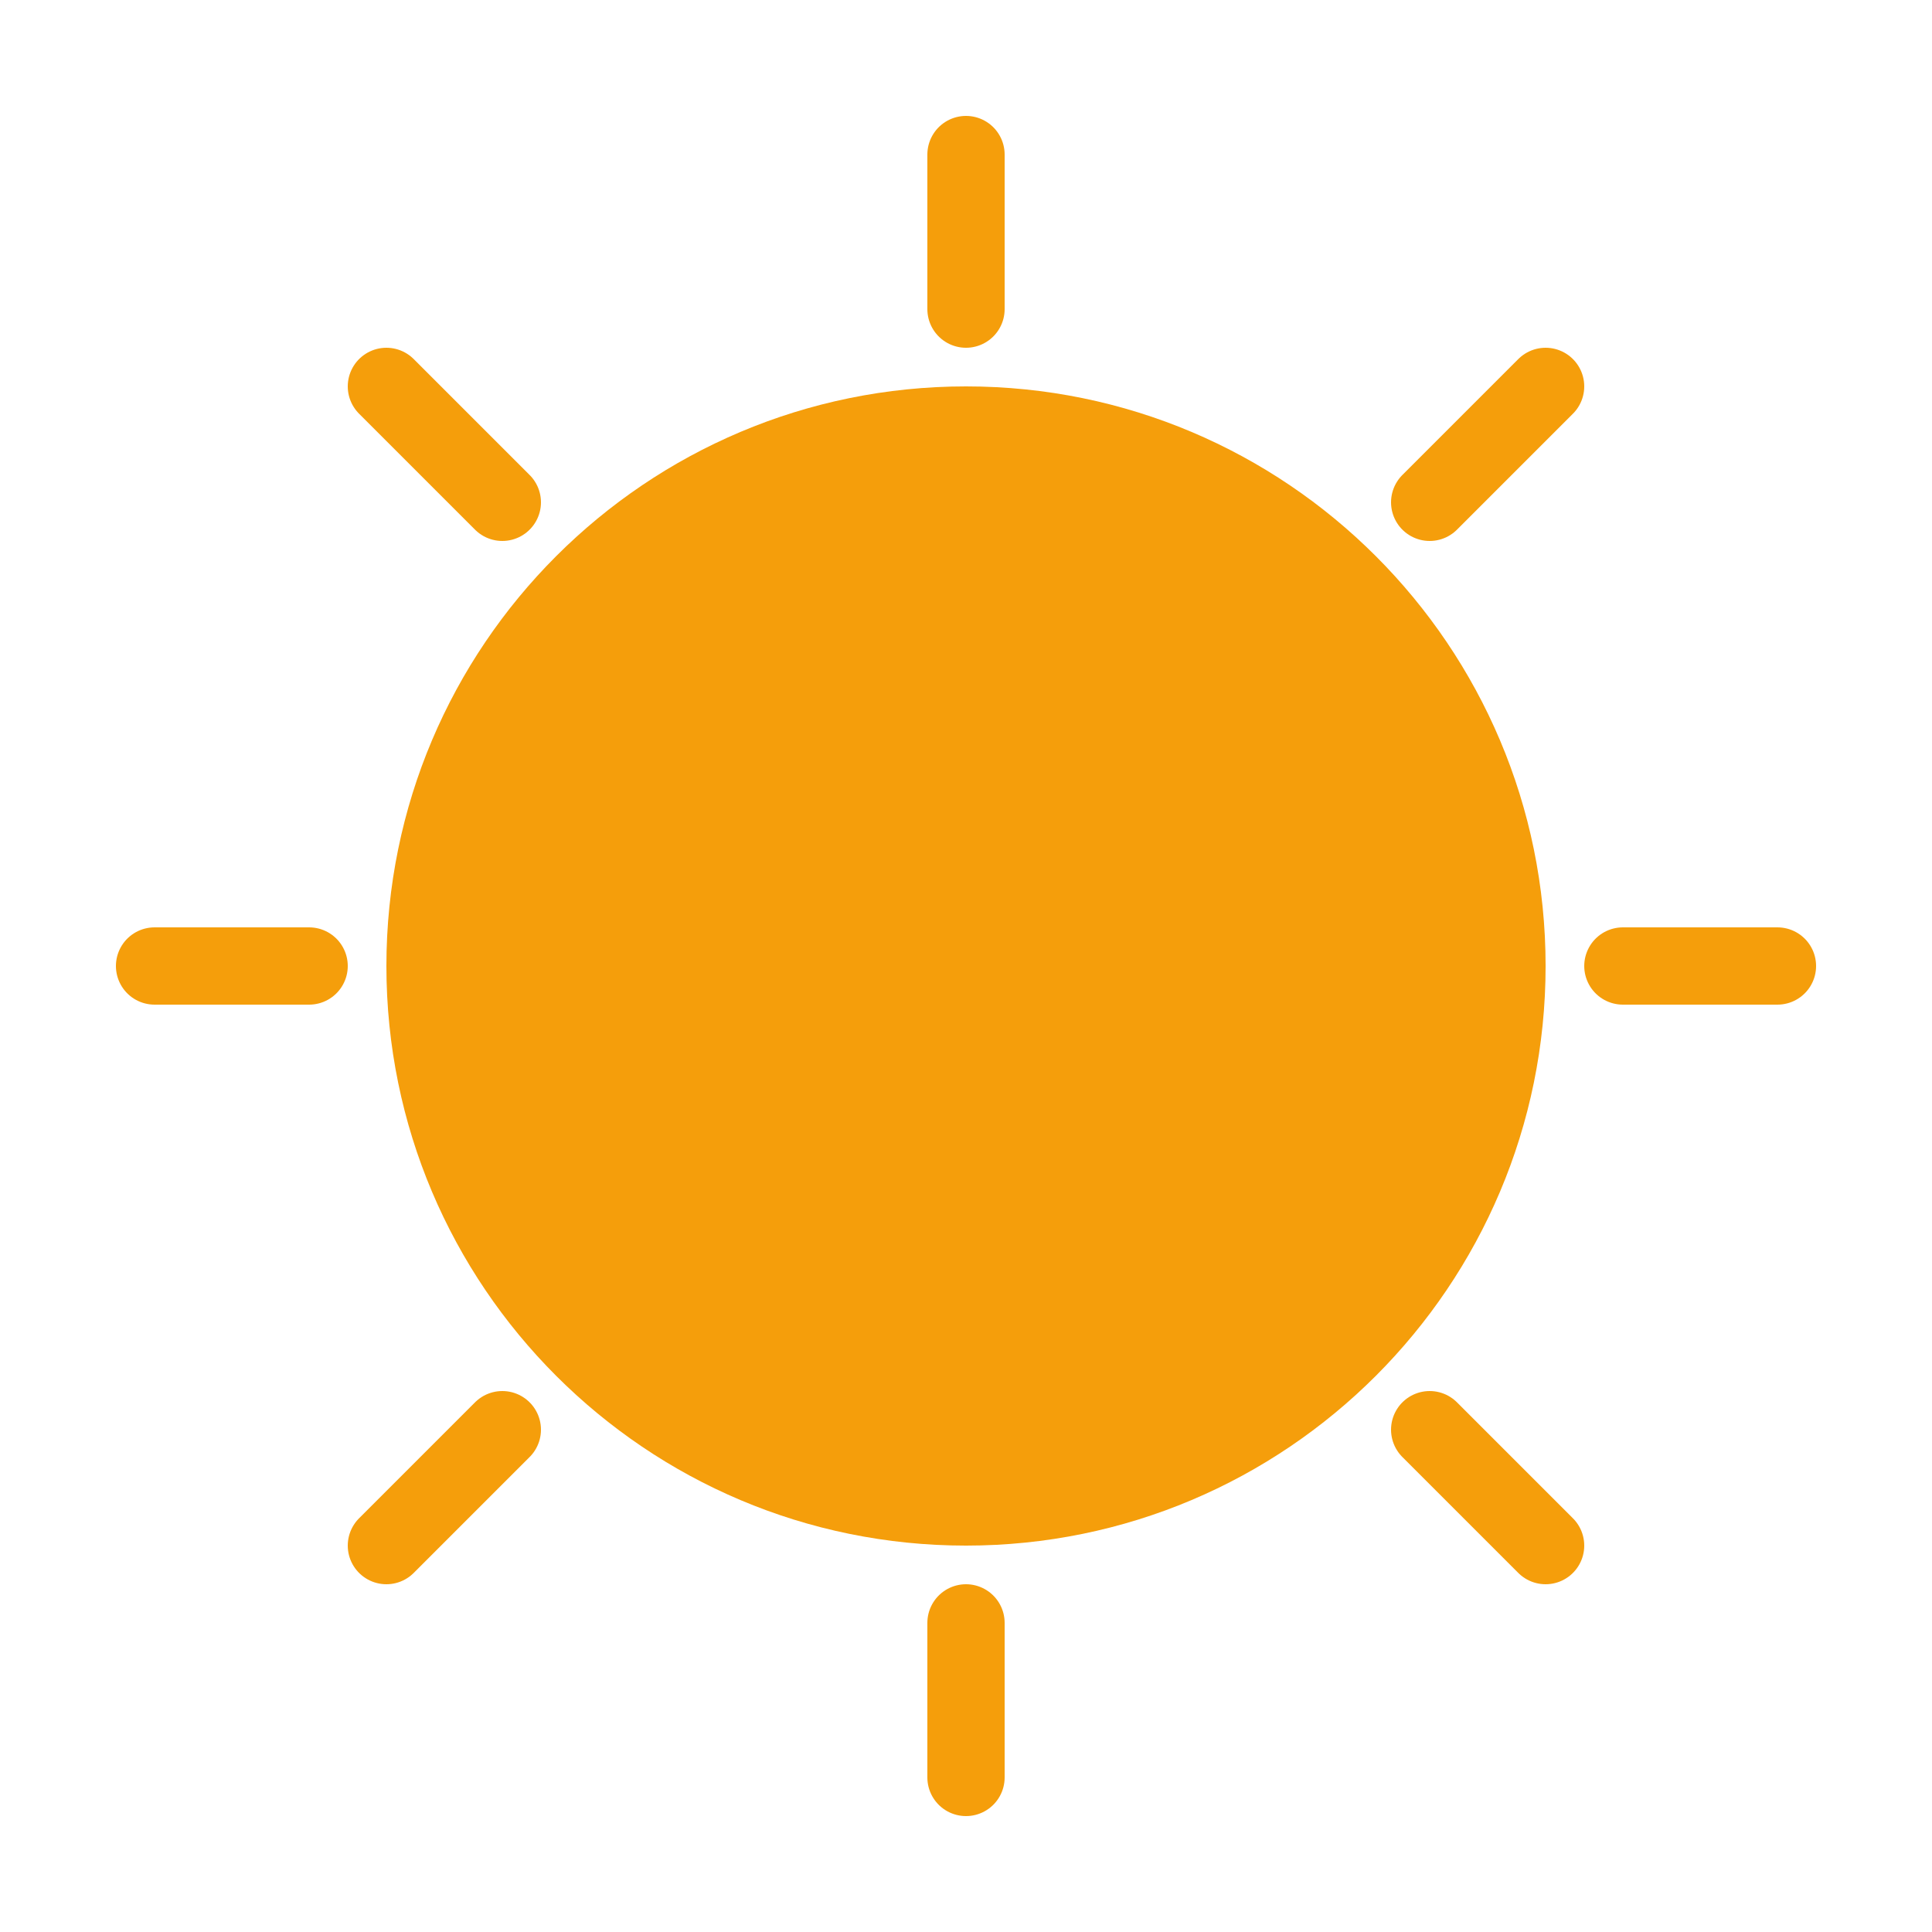
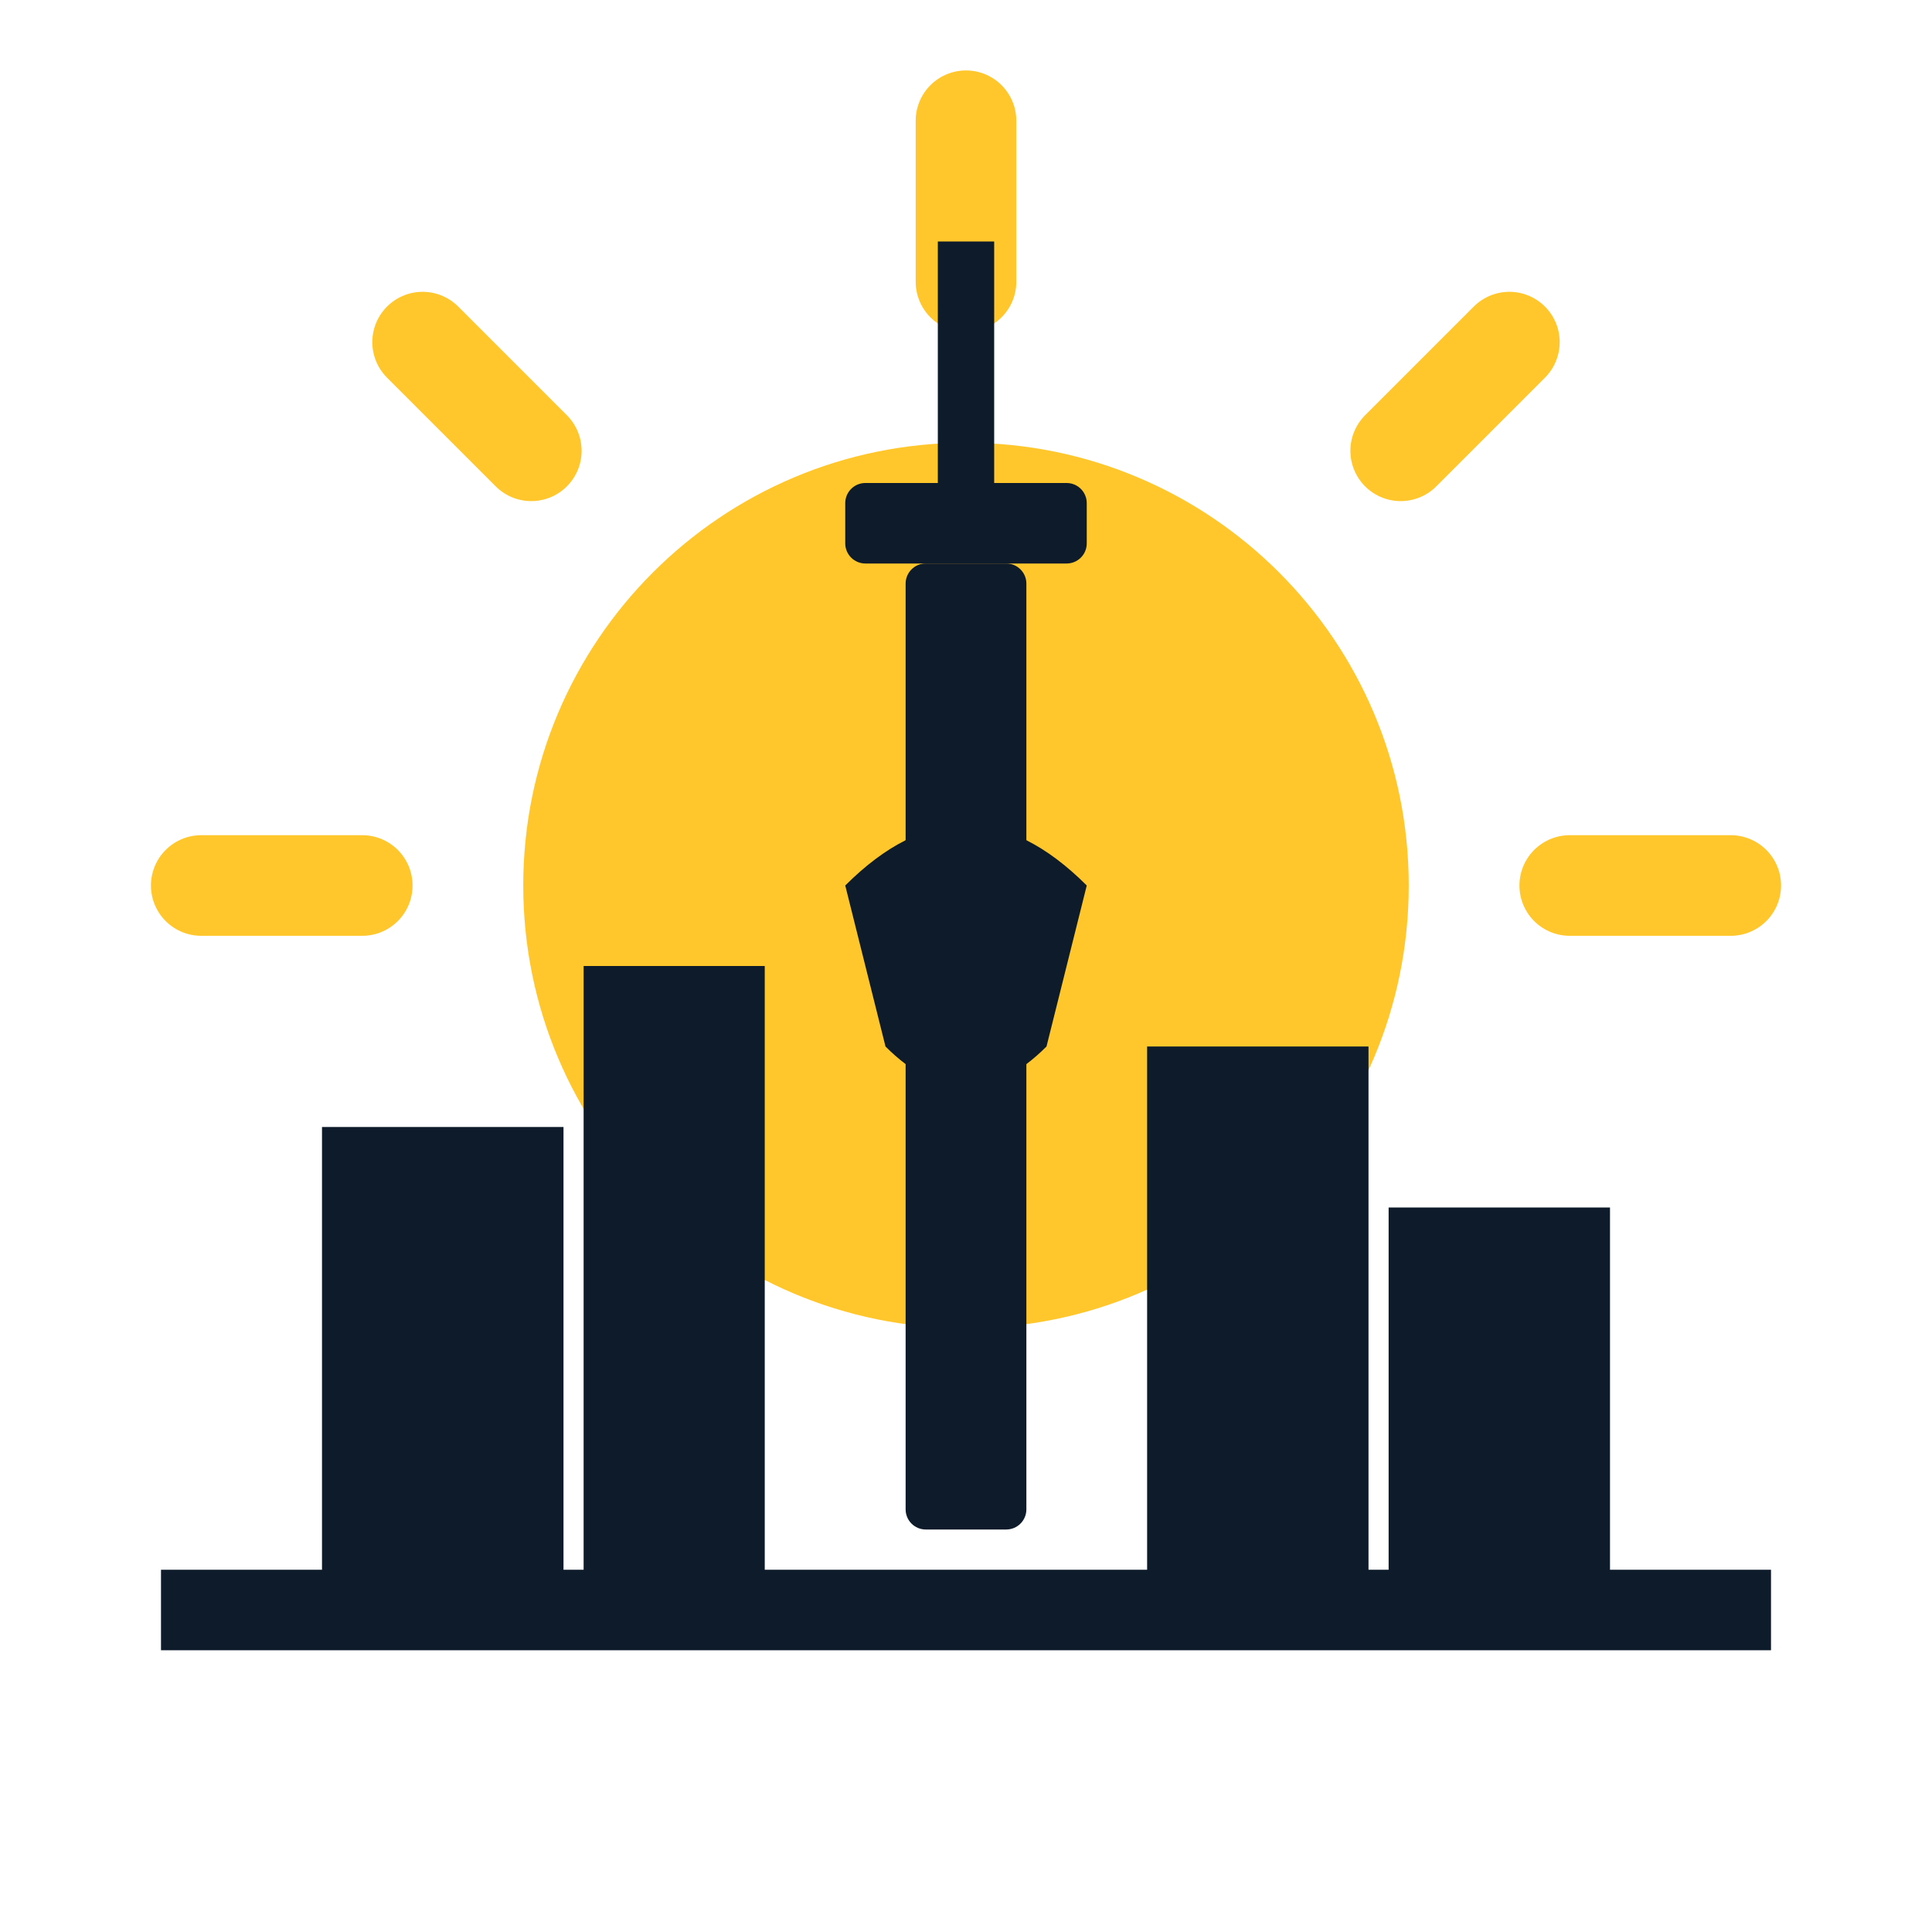
- <svg xmlns="http://www.w3.org/2000/svg" viewBox="0 0 100 100">
-   <circle cx="50" cy="50" r="30" fill="#F59E0B" />
-   <g stroke="#F59E0B" stroke-width="4" stroke-linecap="round">
-     <line x1="50" y1="8" x2="50" y2="16" />
-     <line x1="50" y1="84" x2="50" y2="92" />
-     <line x1="8" y1="50" x2="16" y2="50" />
-     <line x1="84" y1="50" x2="92" y2="50" />
-     <line x1="20" y1="20" x2="26" y2="26" />
-     <line x1="74" y1="74" x2="80" y2="80" />
-     <line x1="20" y1="80" x2="26" y2="74" />
-     <line x1="74" y1="26" x2="80" y2="20" />
+ <svg xmlns="http://www.w3.org/2000/svg" viewBox="0 0 48 48">
+   <circle cx="24" cy="22" r="11" fill="#FFC72C" />
+   <g stroke="#FFC72C" stroke-width="2.5" stroke-linecap="round">
+     <line x1="24" y1="3" x2="24" y2="7" />
+     <line x1="5" y1="22" x2="9" y2="22" />
+     <line x1="39" y1="22" x2="43" y2="22" />
+     <line x1="10.5" y1="8.5" x2="13.2" y2="11.2" />
+     <line x1="34.8" y1="11.2" x2="37.5" y2="8.5" />
  </g>
+   <g fill="#0D1B2A">
+     <rect x="22.5" y="14" width="3" height="24" rx="0.5" />
+     <path d="M21 22 Q24 19 27 22 L26 26 Q24 28 22 26 Z" />
+     <rect x="21" y="12" width="6" height="2" rx="0.5" />
+     <rect x="23.3" y="6" width="1.4" height="6" />
+     <rect x="8" y="28" width="6" height="12" />
+     <rect x="14.5" y="24" width="4.5" height="16" />
+     <rect x="28.5" y="26" width="5.5" height="14" />
+     <rect x="34.5" y="30" width="5.5" height="10" />
+   </g>
+   <rect x="4" y="39" width="40" height="2" fill="#0D1B2A" />
</svg>
